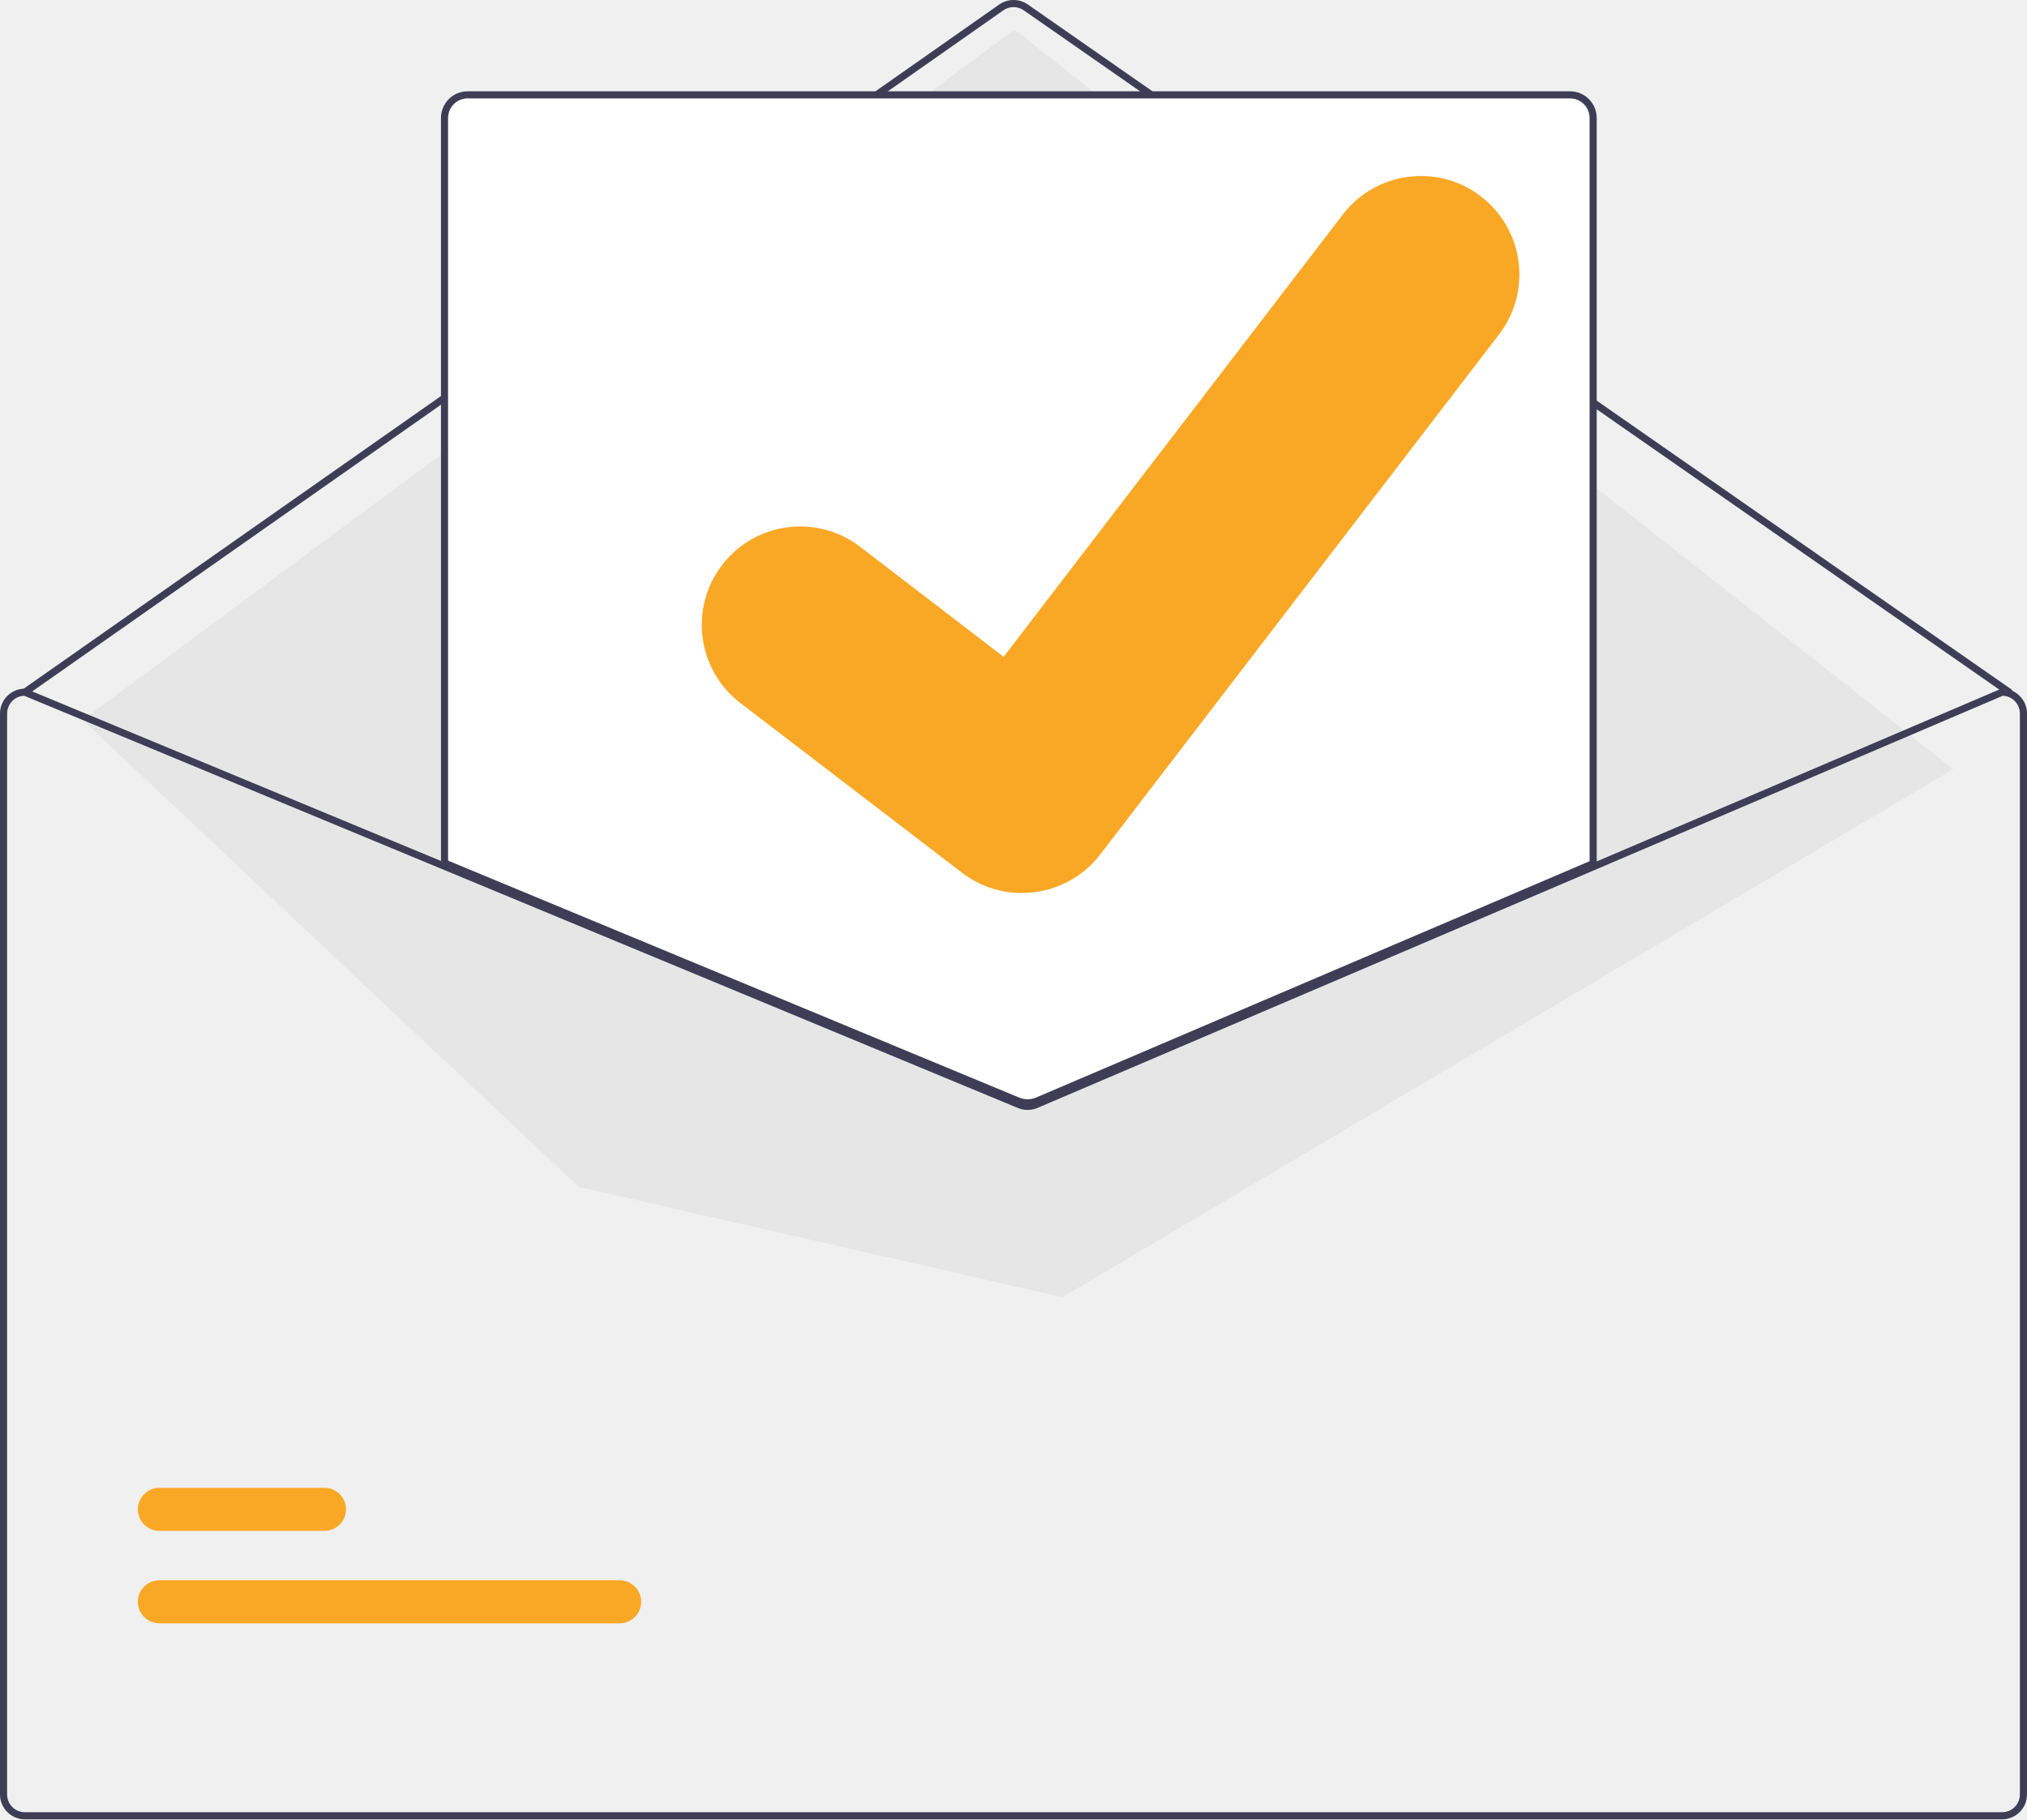
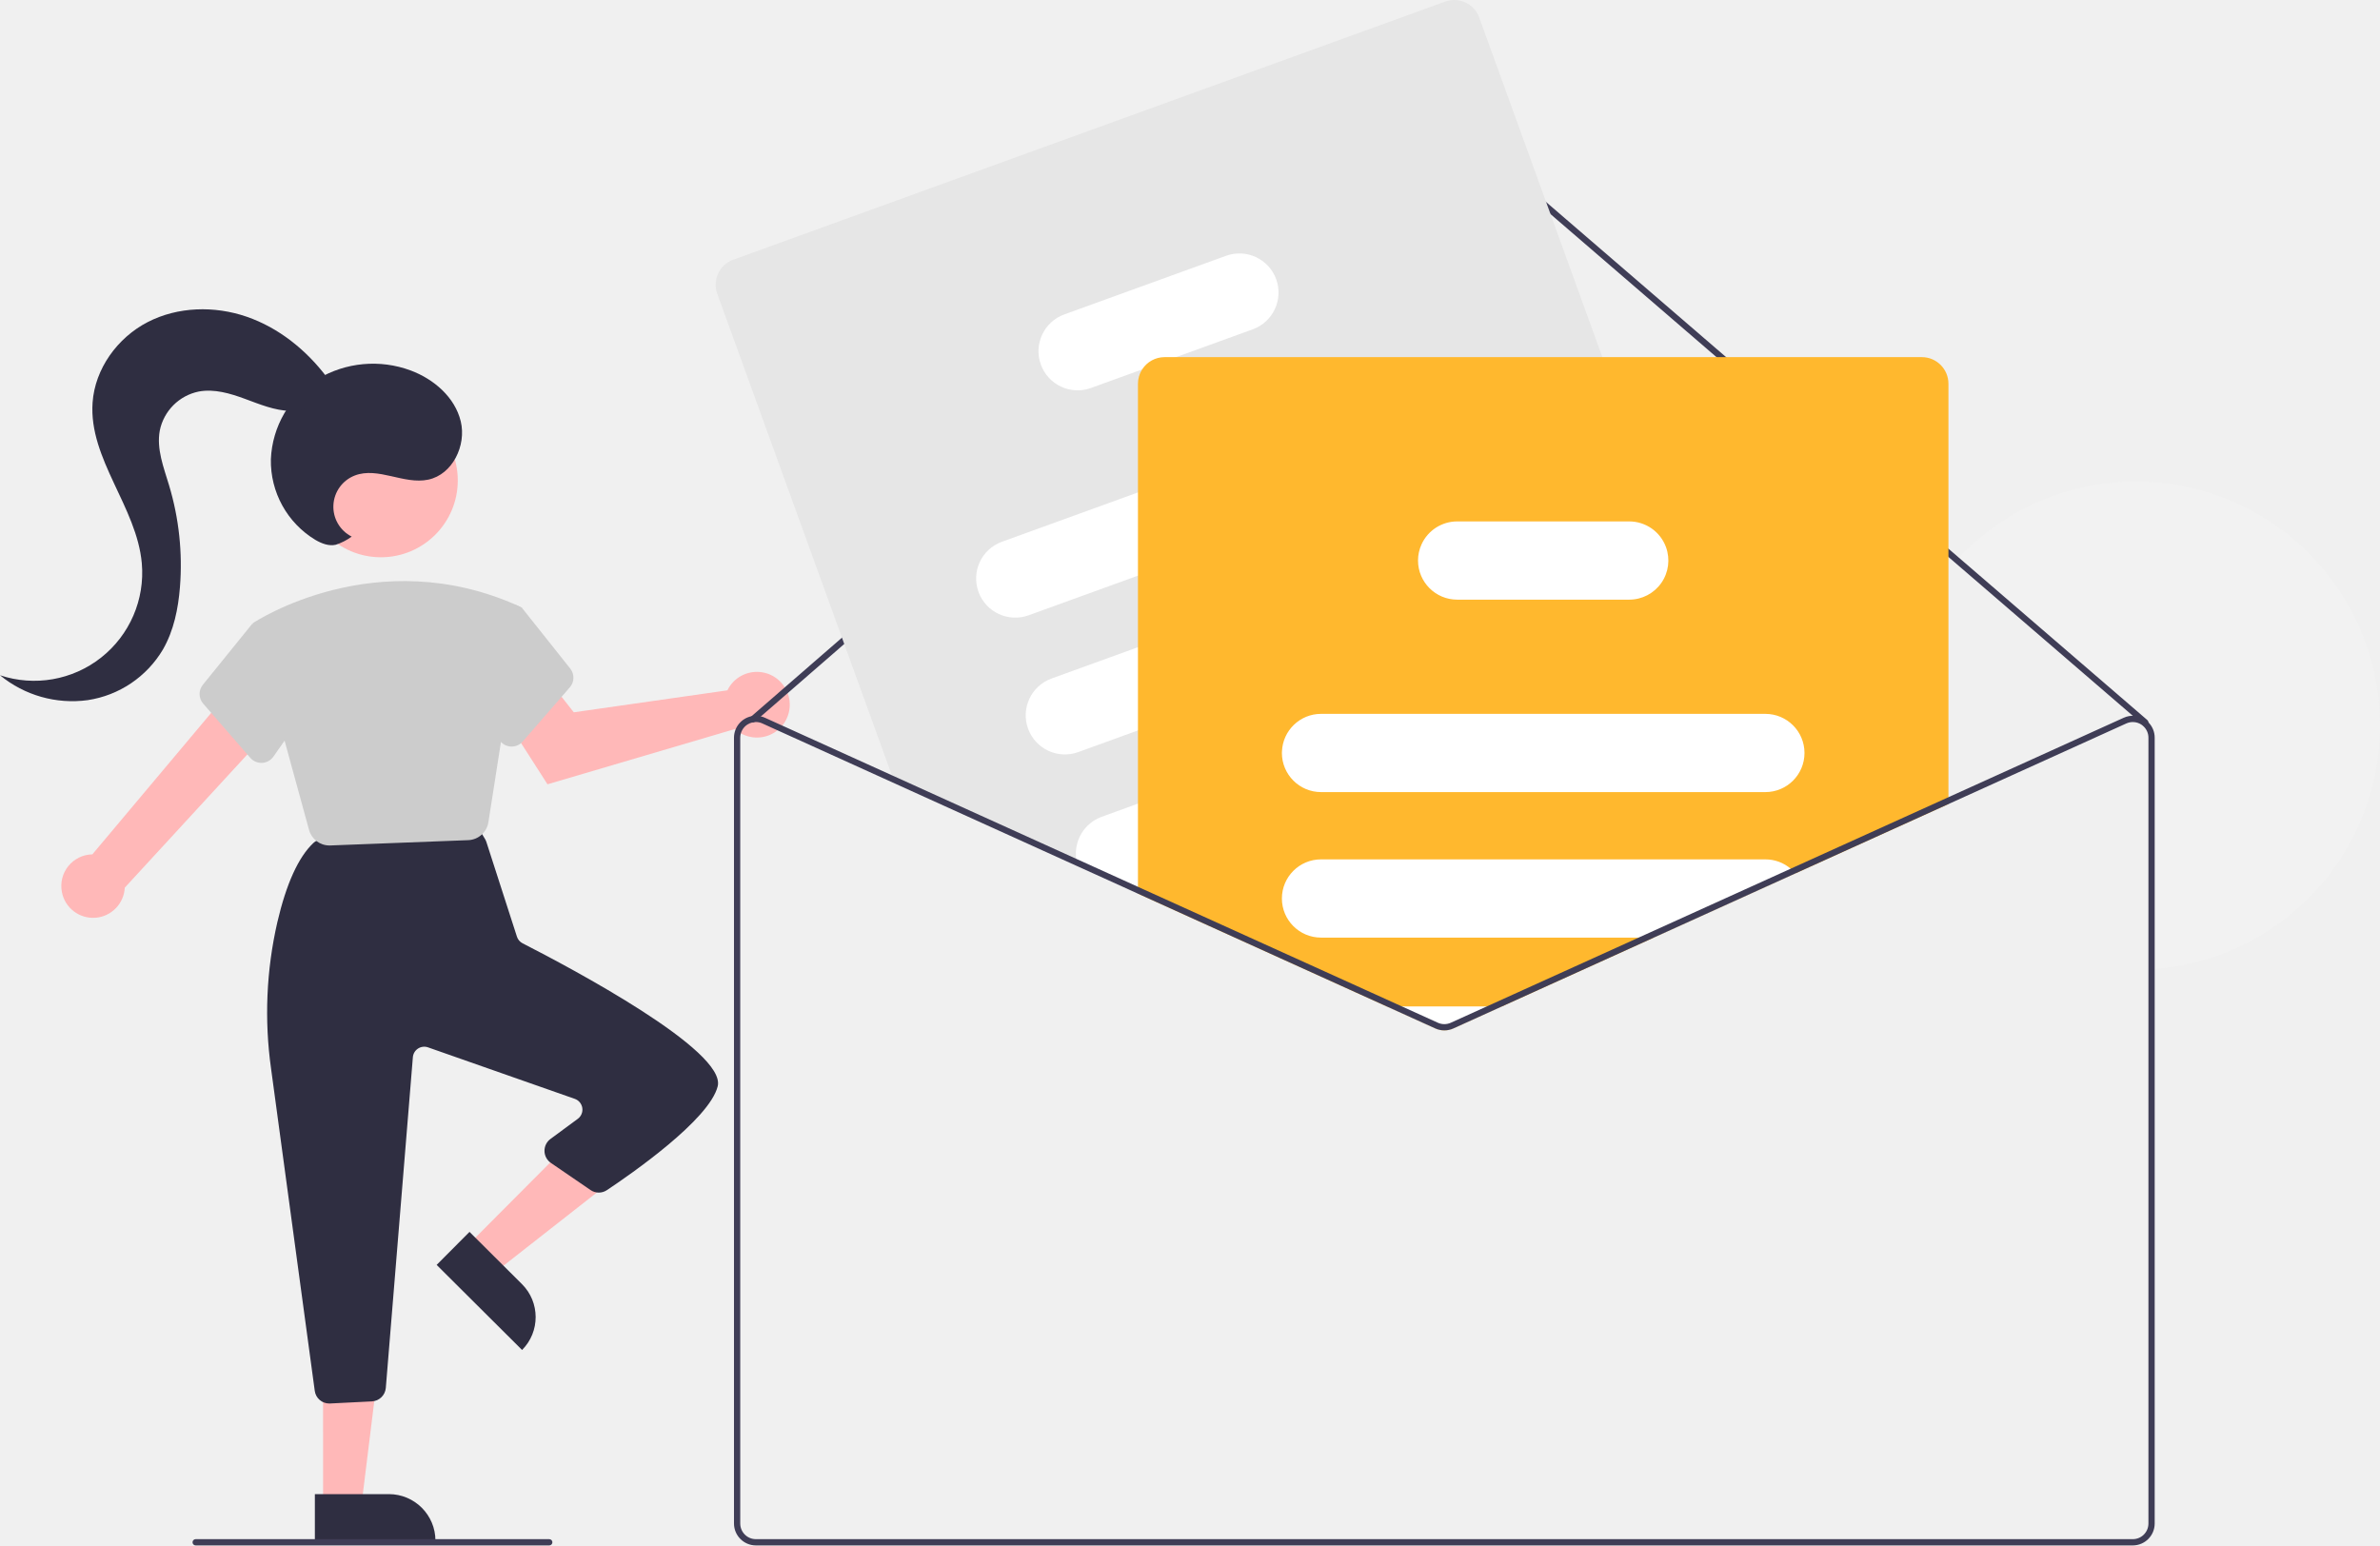
- <svg xmlns="http://www.w3.org/2000/svg" id="b76bd6b3-ad77-41ff-b778-1d1d054fe577" data-name="Layer 1" width="570" height="511.675" viewBox="0 0 570 511.675">
-   <path d="M879.999,389.837a.997.997,0,0,1-.571-.179L602.87,197.055a5.015,5.015,0,0,0-5.729.01L322.574,389.656a1,1,0,0,1-1.149-1.638l274.567-192.592a7.022,7.022,0,0,1,8.02-.013l276.559,192.603a1,1,0,0,1-.572,1.821Z" transform="translate(-315 -194.1626)" fill="#3f3d56" />
-   <polygon points="23.264 202.502 285.276 8.319 549.276 216.319 298.776 364.819 162.776 333.819 23.264 202.502" fill="#e6e6e6" />
-   <path d="M489.256,650.704H359.815a6.047,6.047,0,1,1,0-12.095H489.256a6.047,6.047,0,1,1,0,12.095Z" transform="translate(-315 -194.1626)" fill="#f9a826" />
-   <path d="M406.256,624.704H359.815a6.047,6.047,0,1,1,0-12.095h46.44a6.047,6.047,0,1,1,0,12.095Z" transform="translate(-315 -194.1626)" fill="#f9a826" />
-   <path d="M603.96,504.822a7.564,7.564,0,0,1-2.869-.562L439.5,437.211v-209.874a7.008,7.008,0,0,1,7-7h310a7.008,7.008,0,0,1,7,7v210.02l-.304.13L606.916,504.227A7.616,7.616,0,0,1,603.96,504.822Z" transform="translate(-315 -194.1626)" fill="#fff" />
-   <path d="M603.96,505.322a8.072,8.072,0,0,1-3.06-.599L439,437.545v-210.208a7.509,7.509,0,0,1,7.5-7.5h310a7.509,7.509,0,0,1,7.5,7.5V437.688l-156.888,66.999A8.11,8.11,0,0,1,603.96,505.322Zm-162.96-69.112,160.663,66.665a6.118,6.118,0,0,0,4.668-.028l155.669-66.479V227.337a5.507,5.507,0,0,0-5.5-5.5h-310a5.507,5.507,0,0,0-5.5,5.5Z" transform="translate(-315 -194.1626)" fill="#3f3d56" />
-   <path d="M878,387.837h-.2L763,436.857l-157.07,67.07a5.066,5.066,0,0,1-3.88.02L440,436.717l-117.62-48.8-.18-.08H322a7.008,7.008,0,0,0-7,7v304a7.008,7.008,0,0,0,7,7H878a7.008,7.008,0,0,0,7-7v-304A7.008,7.008,0,0,0,878,387.837Zm5,311a5.002,5.002,0,0,1-5,5H322a5.002,5.002,0,0,1-5-5v-304a5.011,5.011,0,0,1,4.81-5L440,438.877l161.28,66.92a7.121,7.121,0,0,0,5.44-.03L763,439.027l115.2-49.19a5.016,5.016,0,0,1,4.8,5Z" transform="translate(-315 -194.1626)" fill="#3f3d56" />
-   <path d="M602.345,445.31a27.499,27.499,0,0,1-16.546-5.496l-.296-.222-62.311-47.708a27.683,27.683,0,1,1,33.674-43.949l40.36,30.948,95.378-124.387a27.682,27.682,0,0,1,38.813-5.124l-.593.805.608-.793a27.714,27.714,0,0,1,5.124,38.813L624.369,434.506A27.694,27.694,0,0,1,602.345,445.31Z" transform="translate(-315 -194.1626)" fill="#f9a826" />
+ <svg xmlns="http://www.w3.org/2000/svg" id="b0e398ea-9313-46b3-a3ee-bf7f717038b1" data-name="Layer 1" width="760.554" height="493.87" viewBox="0 0 760.554 493.87">
+   <path d="M980.277,434.935a77.996,77.996,0,0,1-72,77.77c-.66.05-1.33.1-2,.13v-74.03a4.959,4.959,0,0,0-1.84-3.86,1.247,1.247,0,0,0-.22-.18,1.861,1.861,0,0,0-.23-.16,5.001,5.001,0,0,0-4.77-.35l-.83-1.82a7.007,7.007,0,0,1,2.89-.63l-56.96-49.07c.44-.5.9-.99,1.36-1.48a78.007,78.007,0,0,1,134.6,53.68Z" transform="translate(-219.7232 -203.0649)" fill="#f2f2f2" />
+   <path d="M239.501,488.121a10.087,10.087,0,0,1,9.73-12.023l44.962-53.523,11.225,14.352-45.823,49.812a10.142,10.142,0,0,1-20.095,1.382Z" transform="translate(-219.7232 -203.0649)" fill="#ffb8b8" />
+   <path d="M453.01,422.243a10.527,10.527,0,0,0-.832,1.433l-49.094,7.018-7.455-9.465-15.754,9.384,14.809,23.089,59.875-17.65A10.496,10.496,0,1,0,453.01,422.243Z" transform="translate(-219.7232 -203.0649)" fill="#ffb8b8" />
+   <polygon points="149.426 398.009 158.114 406.659 195.614 377.267 182.792 364.5 149.426 398.009" fill="#ffb8b8" />
+   <path d="M358.894,608.163h38.531a0,0,0,0,1,0,0v14.887a0,0,0,0,1,0,0H373.781a14.887,14.887,0,0,1-14.887-14.887v0A0,0,0,0,1,358.894,608.163Z" transform="translate(-7.95298 1115.599) rotate(-135.1232)" fill="#2f2e41" />
+   <polygon points="103.246 480.98 115.506 480.98 121.338 433.692 103.244 433.692 103.246 480.98" fill="#ffb8b8" />
+   <path d="M320.342,680.541h38.531a0,0,0,0,1,0,0v14.887a0,0,0,0,1,0,0H335.229a14.887,14.887,0,0,1-14.887-14.887v0A0,0,0,0,1,320.342,680.541Z" transform="translate(459.523 1172.889) rotate(179.9974)" fill="#2f2e41" />
+   <path d="M320.304,647.522l-13.964-102.987a128.95,128.95,0,0,1,2.001-46.716c2.866-12.312,6.737-20.84,11.507-25.347a4.718,4.718,0,0,1,2.743-1.253l46.106-4.803a4.706,4.706,0,0,1,4.51,2.254l1.516,2.526a4.698,4.698,0,0,1,.442.974l9.748,30.22a3.616,3.616,0,0,0,1.808,2.126c15.348,7.836,65.203,34.288,62.35,45.7-2.681,10.723-27.779,28.11-35.408,33.183a4.661,4.661,0,0,1-5.24-.04L395.761,574.695a4.693,4.693,0,0,1-.134-7.651l8.733-6.434a3.651,3.651,0,0,0-.957-6.384l-46.898-16.456a3.65,3.65,0,0,0-4.846,3.147l-8.647,105.688a4.705,4.705,0,0,1-4.443,4.304l-13.379.669c-.081.004-.162.006-.243.006A4.663,4.663,0,0,1,320.304,647.522Z" transform="translate(-219.7232 -203.0649)" fill="#2f2e41" />
+   <circle cx="121.726" cy="153.524" r="24.561" fill="#ffb8b8" />
+   <path d="M318.477,468.265l-18.079-65.965.31-.209c.388-.262,39.356-25.993,84.98-5.257l.827.475L375.802,465.776a6.786,6.786,0,0,1-6.444,5.777L325.275,473.248c-.089.003-.177.005-.266.005A6.751,6.751,0,0,1,318.477,468.265Z" transform="translate(-219.7232 -203.0649)" fill="#ccc" />
+   <path d="M299.71,445.244l-15.057-17.315a4.686,4.686,0,0,1-.106-6.032l15.741-19.445,12.083,3.296,6.406,22.422-11.681,16.687a4.665,4.665,0,0,1-3.599,1.995c-.084.004-.168.006-.252.006A4.66,4.66,0,0,1,299.71,445.244Z" transform="translate(-219.7232 -203.0649)" fill="#ccc" />
+   <path d="M382.975,441.637a4.665,4.665,0,0,1-3.599-1.995l-11.681-16.687,5.618-23.602,11.125-3.034,2.076.991,15.41,19.374a4.686,4.686,0,0,1-.106,6.032l-15.057,17.315a4.66,4.66,0,0,1-3.535,1.613C383.143,441.643,383.059,441.641,382.975,441.637Z" transform="translate(-219.7232 -203.0649)" fill="#ccc" />
+   <path d="M906.277,433.905a.98.98,0,0,1-.24.68 1.0 1,0,0,1-1.41.11l-3.35-2.89-56.96-49.07L684.557,245.085a5.02,5.02,0,0,0-6.54.01l-215.14,186.91-1.94,1.68a.966.966,0,0,1-.25.16,1,1,0,0,1-.51.08,1.025,1.025,0,0,1-.65-.33.997.997,0,0,1,.09-1.41l.27-.24,216.82-188.36a7.047,7.047,0,0,1,9.16-.02l159.81,137.69,60.25,51.92A1.016,1.016,0,0,1,906.277,433.905Z" transform="translate(-219.7232 -203.0649)" fill="#3f3d56" />
+   <path d="M784.807,463.435l-2.63-7.24-9.06-25-19.52-53.83-21.82-60.17-39.35-108.53a8.516,8.516,0,0,0-10.89-5.09l-227.51,82.49a8.512,8.512,0,0,0-5.09,10.89l55.79,153.86.95,2.63,58.56,26.54,16.46,7.46,2.67,1.21,69.69,31.59,2.7-.98,45.71-16.57,68.95-25,9.29-3.37A8.518,8.518,0,0,0,784.807,463.435Z" transform="translate(-219.7232 -203.0649)" fill="#e6e6e6" />
+   <path d="M689.407,335.275a12.522,12.522,0,0,0-16.02-7.49l-90.02,32.65-43.47,15.76a12.498,12.498,0,1,0,8.52,23.5l34.95-12.67,98.55-35.73A12.522,12.522,0,0,0,689.407,335.275Z" transform="translate(-219.7232 -203.0649)" fill="#fff" />
+   <path d="M705.257,378.995a12.522,12.522,0,0,0-16.02-7.49l-15.25,5.53-90.62,32.86-27.62,10.01a12.503,12.503,0,0,0,8.52,23.51l19.1-6.93,114.4-41.48c.26-.09.51-.2.76-.31A12.498,12.498,0,0,0,705.257,378.995Z" transform="translate(-219.7232 -203.0649)" fill="#fff" />
+   <path d="M721.277,423.175a12.511,12.511,0,0,0-16.01-7.49l-42.77,15.51-33.11,12.01-46.02,16.68-11.6,4.21a12.527,12.527,0,0,0-8.13,13.42,12.365,12.365,0,0,0,.6,2.47l16.46,7.46,2.67-.97h.02l83.51-30.28,46.89-17a12.511,12.511,0,0,0,7.49-16.02Z" transform="translate(-219.7232 -203.0649)" fill="#fff" />
+   <path d="M627.547,292.295a12.522,12.522,0,0,0-16.02-7.49l-51.7,18.74a12.503,12.503,0,0,0,8.52,23.51l16.36-5.93,10.83-3.93,24.521-8.89A12.511,12.511,0,0,0,627.547,292.295Z" transform="translate(-219.7232 -203.0649)" fill="#fff" />
+   <path d="M833.867,317.195h-242a8.502,8.502,0,0,0-7.16,3.93,8.414,8.414,0,0,0-1.34,4.57v162.96l69.69,31.59,9.82,4.45,15.51,7.03a7.02,7.02,0,0,0,5.78,0l15.51-7.03,48.54-22,45.24-20.51,48.91-22.16v-134.33A8.505,8.505,0,0,0,833.867,317.195Z" transform="translate(-219.7232 -203.0649)" fill="#ffb82e" />
+   <path d="M783.867,431.195h-142a12.497,12.497,0,0,0-12.48,12.01,4.011,4.011,0,0,0-.02.49,12.518,12.518,0,0,0,12.5,12.5h142a12.5,12.5,0,0,0,0-25Z" transform="translate(-219.7232 -203.0649)" fill="#fff" />
+   <path d="M791.957,480.675a12.411,12.411,0,0,0-8.09-2.98h-142a12.5,12.5,0,0,0,0,25H748.217l45.24-20.51A12.583,12.583,0,0,0,791.957,480.675Z" transform="translate(-219.7232 -203.0649)" fill="#fff" />
+   <path d="M662.877,524.695l15.51,7.03a7.02,7.02,0,0,0,5.78,0l15.51-7.03Z" transform="translate(-219.7232 -203.0649)" fill="#fff" />
+   <path d="M752.107,377.905a12.506,12.506,0,0,0-11.74-8.21h-55a12.509,12.509,0,0,0-11.38,7.34,12.358,12.358,0,0,0-1.12,5.16,12.518,12.518,0,0,0,12.5,12.5h55a12.499,12.499,0,0,0,11.74-16.79Z" transform="translate(-219.7232 -203.0649)" fill="#fff" />
+   <path d="M743.367,502.695l-48.54,22-11.49,5.21a5.016,5.016,0,0,1-4.12,0l-11.49-5.21h-4.85l15.51,7.03a7.02,7.02,0,0,0,5.78,0l15.51-7.03,48.54-22Zm0,0-48.54,22-11.49,5.21a5.016,5.016,0,0,1-4.12,0l-11.49-5.21h-4.85l15.51,7.03a7.02,7.02,0,0,0,5.78,0l15.51-7.03,48.54-22Zm0,0-48.54,22-11.49,5.21a5.016,5.016,0,0,1-4.12,0l-11.49-5.21h-4.85l15.51,7.03a7.02,7.02,0,0,0,5.78,0l15.51-7.03,48.54-22Zm162.91-68.79a7.638,7.638,0,0,0-1.21-.98,6.961,6.961,0,0,0-6.68-.49l-106.43,48.24-48.59,22.02-48.54,22-11.49,5.21a5.016,5.016,0,0,1-4.12,0l-11.49-5.21-11.97-5.43-72.37-32.79-.02-.01-19.73-8.95-58.91-26.7-40.56-18.38a6.107,6.107,0,0,0-1.29-.43,6.709,6.709,0,0,0-2.99-.06,7.017,7.017,0,0,0-5.61,6.86v251.13a7.008,7.008,0,0,0,7,7h440a7.008,7.008,0,0,0,7-7v-251.13A6.972,6.972,0,0,0,906.277,433.905Zm0,256.03a5.002,5.002,0,0,1-5,5h-440a5.002,5.002,0,0,1-5-5v-251.13a5.001,5.001,0,0,1,2.29-4.2,5.168,5.168,0,0,1,1.61-.68,4.511,4.511,0,0,1,.51-.08,3.898,3.898,0,0,1,.59-.04,4.97,4.97,0,0,1,2.06.45l42.34,19.19,58.56,26.54,16.46,7.46,2.67,1.21,69.69,31.59,9.82,4.45,15.51,7.03a7.02,7.02,0,0,0,5.78,0l15.51-7.03,48.54-22,45.24-20.51,105.76-47.93a5.001,5.001,0,0,1,4.77.35,1.861,1.861,0,0,1,.23.16,1.247,1.247,0,0,1,.22.18,4.959,4.959,0,0,1,1.84,3.86Zm-162.91-187.24-48.54,22-11.49,5.21a5.016,5.016,0,0,1-4.12,0l-11.49-5.21h-4.85l15.51,7.03a7.02,7.02,0,0,0,5.78,0l15.51-7.03,48.54-22Zm0,0-48.54,22-11.49,5.21a5.016,5.016,0,0,1-4.12,0l-11.49-5.21h-4.85l15.51,7.03a7.02,7.02,0,0,0,5.78,0l15.51-7.03,48.54-22Zm-162.67-15.25,2.67,1.21v-2.18Zm162.67,15.25-48.54,22-11.49,5.21a5.016,5.016,0,0,1-4.12,0l-11.49-5.21h-4.85l15.51,7.03a7.02,7.02,0,0,0,5.78,0l15.51-7.03,48.54-22Z" transform="translate(-219.7232 -203.0649)" fill="#3f3d56" />
+   <path d="M395.249,696.935h-113a1,1,0,0,1,0-2h113a1,1,0,1,1,0,2Z" transform="translate(-219.7232 -203.0649)" fill="#3f3d56" />
+   <path d="M332.111,374.55a10.702,10.702,0,0,1,.99-19.527c7.412-2.86,15.72,2.977,23.489,1.317,7.743-1.654,12.223-10.911,10.374-18.611s-8.575-13.499-15.993-16.268a34.48,34.48,0,0,0-29.741,2.726,31.751,31.751,0,0,0-14.945,25.634,29.437,29.437,0,0,0,14.244,25.791c1.975,1.138,4.273,2.052,6.494,1.54A18.1,18.1,0,0,0,332.111,374.55Z" transform="translate(-219.7232 -203.0649)" fill="#2f2e41" />
+   <path d="M324.152,323.589c-6.535-8.668-15.358-15.79-25.624-19.32s-21.997-3.247-31.639,1.742-16.832,14.899-17.582,25.729c-1.249,18.025,14.152,33.346,15.733,51.345a34.526,34.526,0,0,1-45.317,35.773,36.35,36.35,0,0,0,28.017,7.951,33.786,33.786,0,0,0,24.047-16.181c3.466-6.023,4.89-13.018,5.442-19.945a88.618,88.618,0,0,0-3.468-32.493c-1.728-5.741-4.07-11.649-2.975-17.544a15.966,15.966,0,0,1,12.435-12.454c4.953-.928,10.018.584,14.747,2.323s9.498,3.753,14.536,3.868,10.526-2.191,12.473-6.839Z" transform="translate(-219.7232 -203.0649)" fill="#2f2e41" />
</svg>
